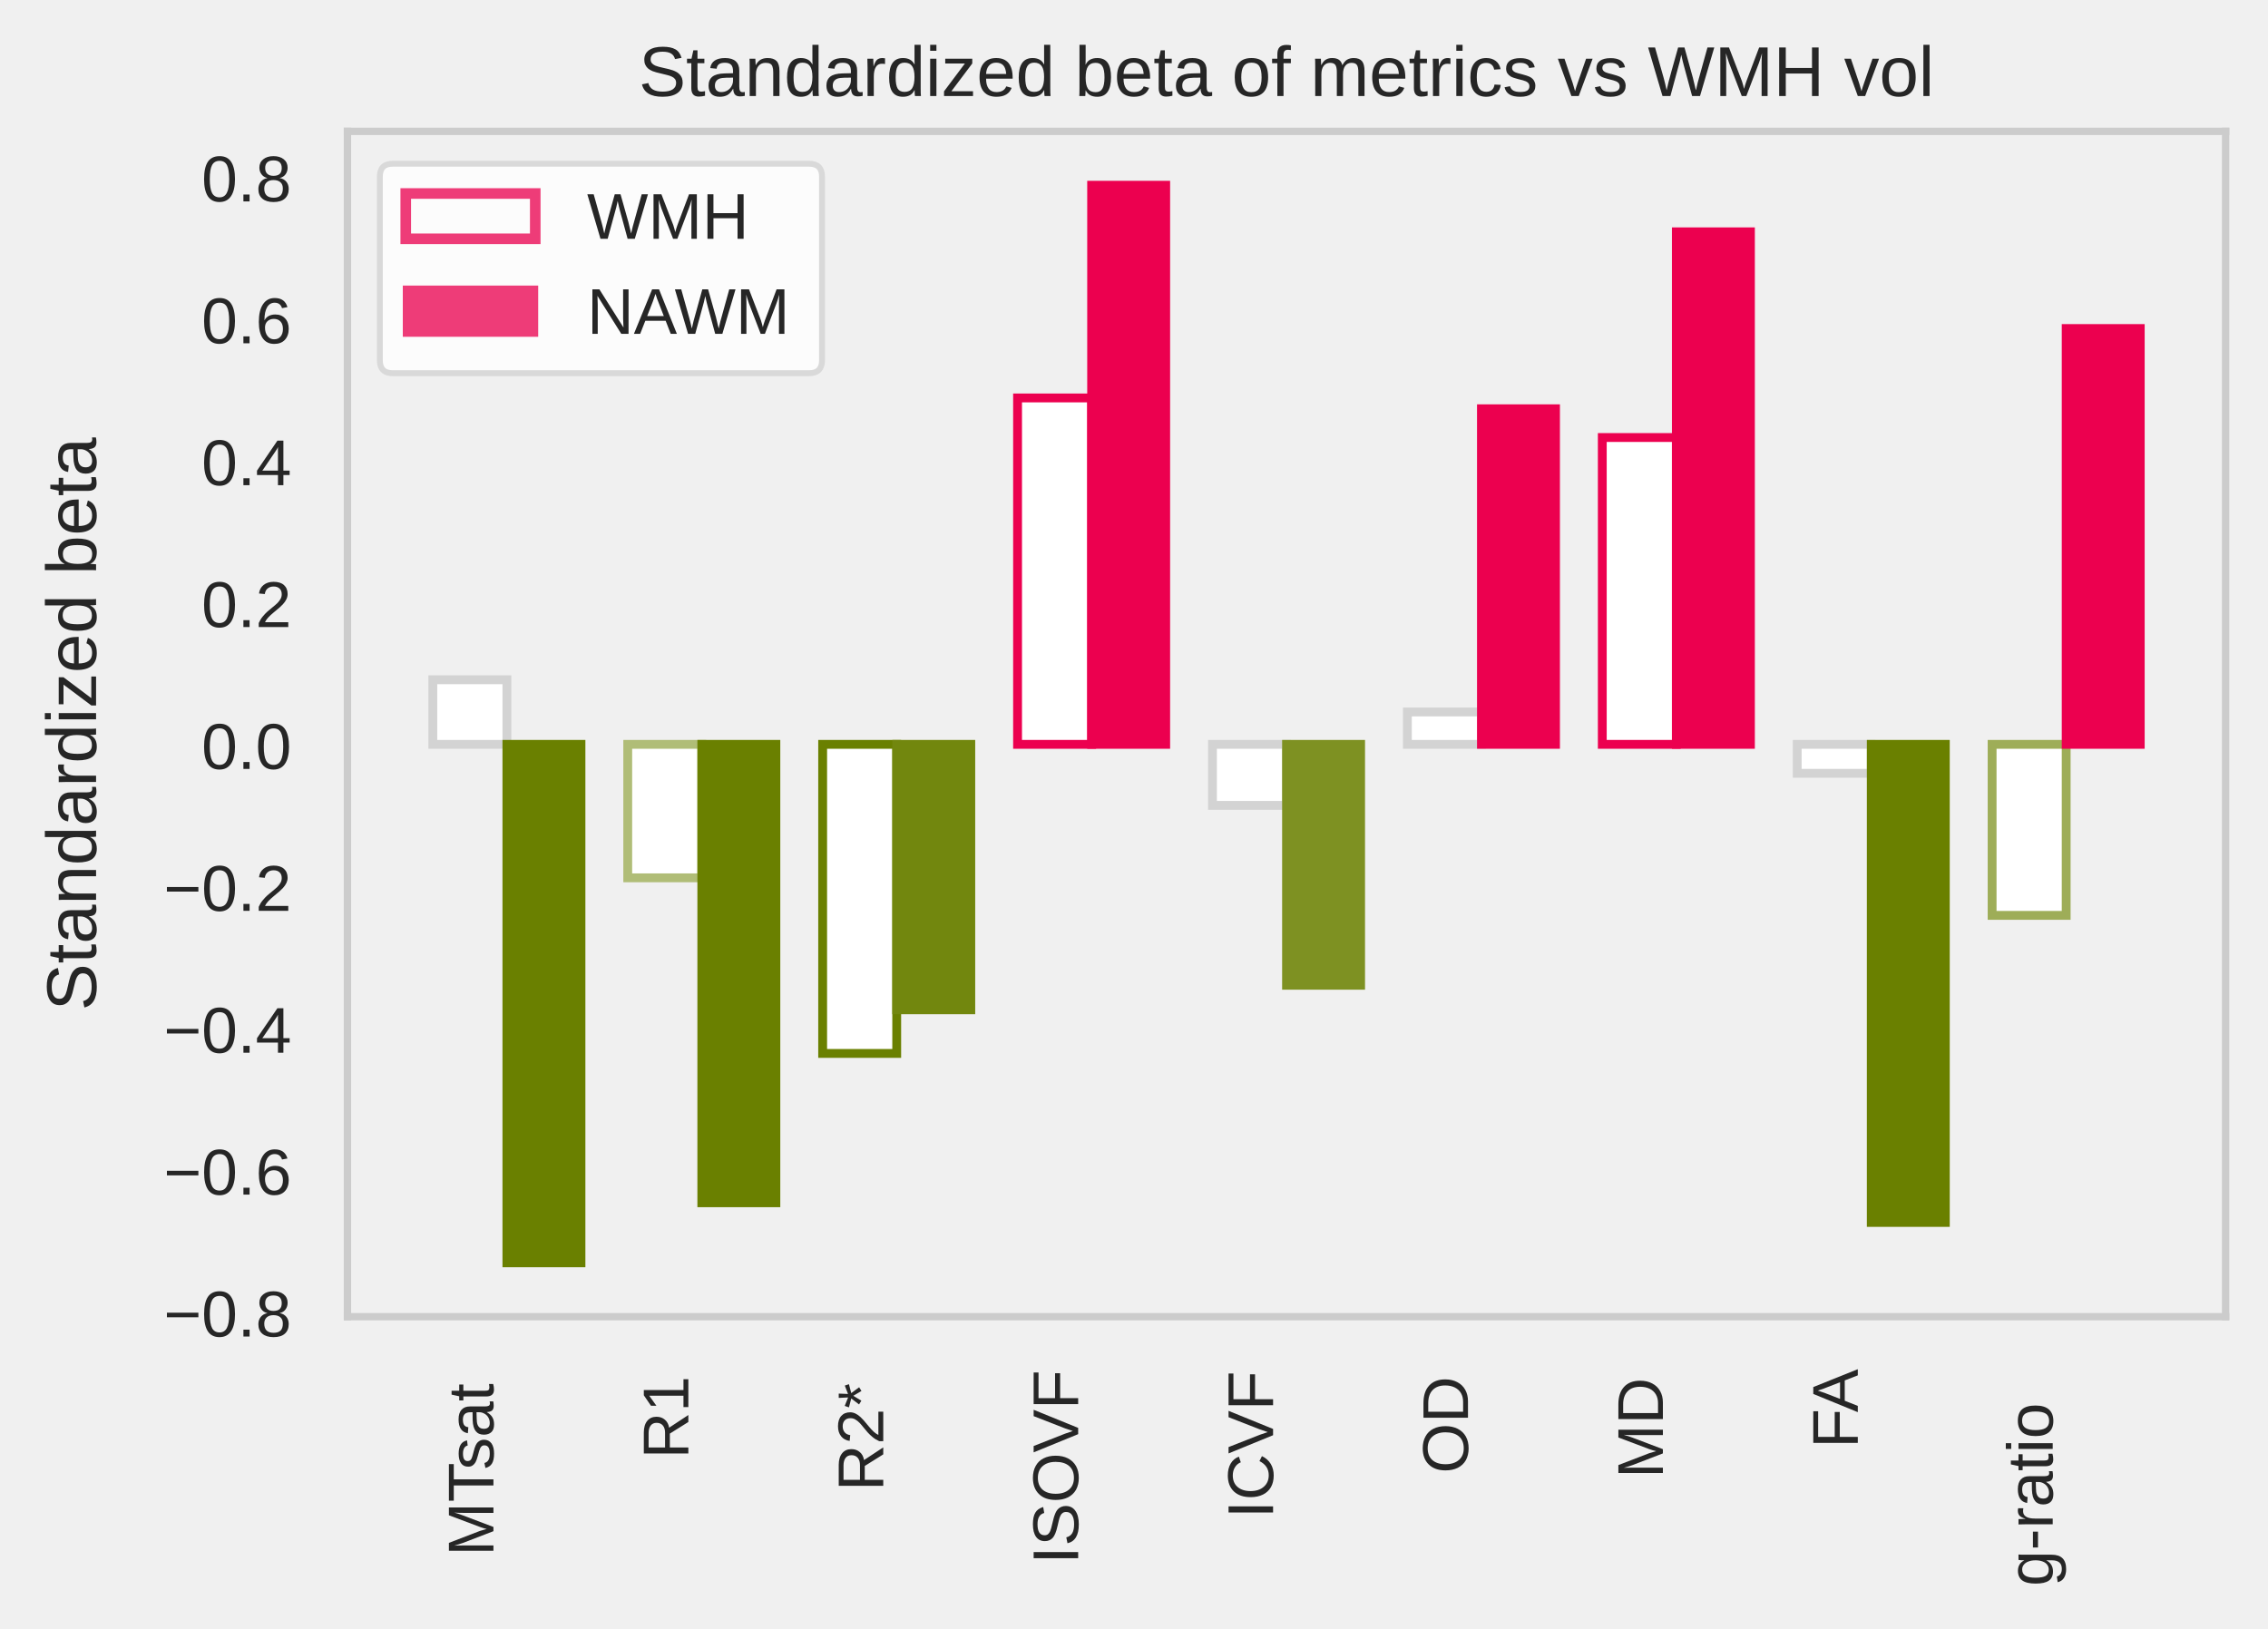
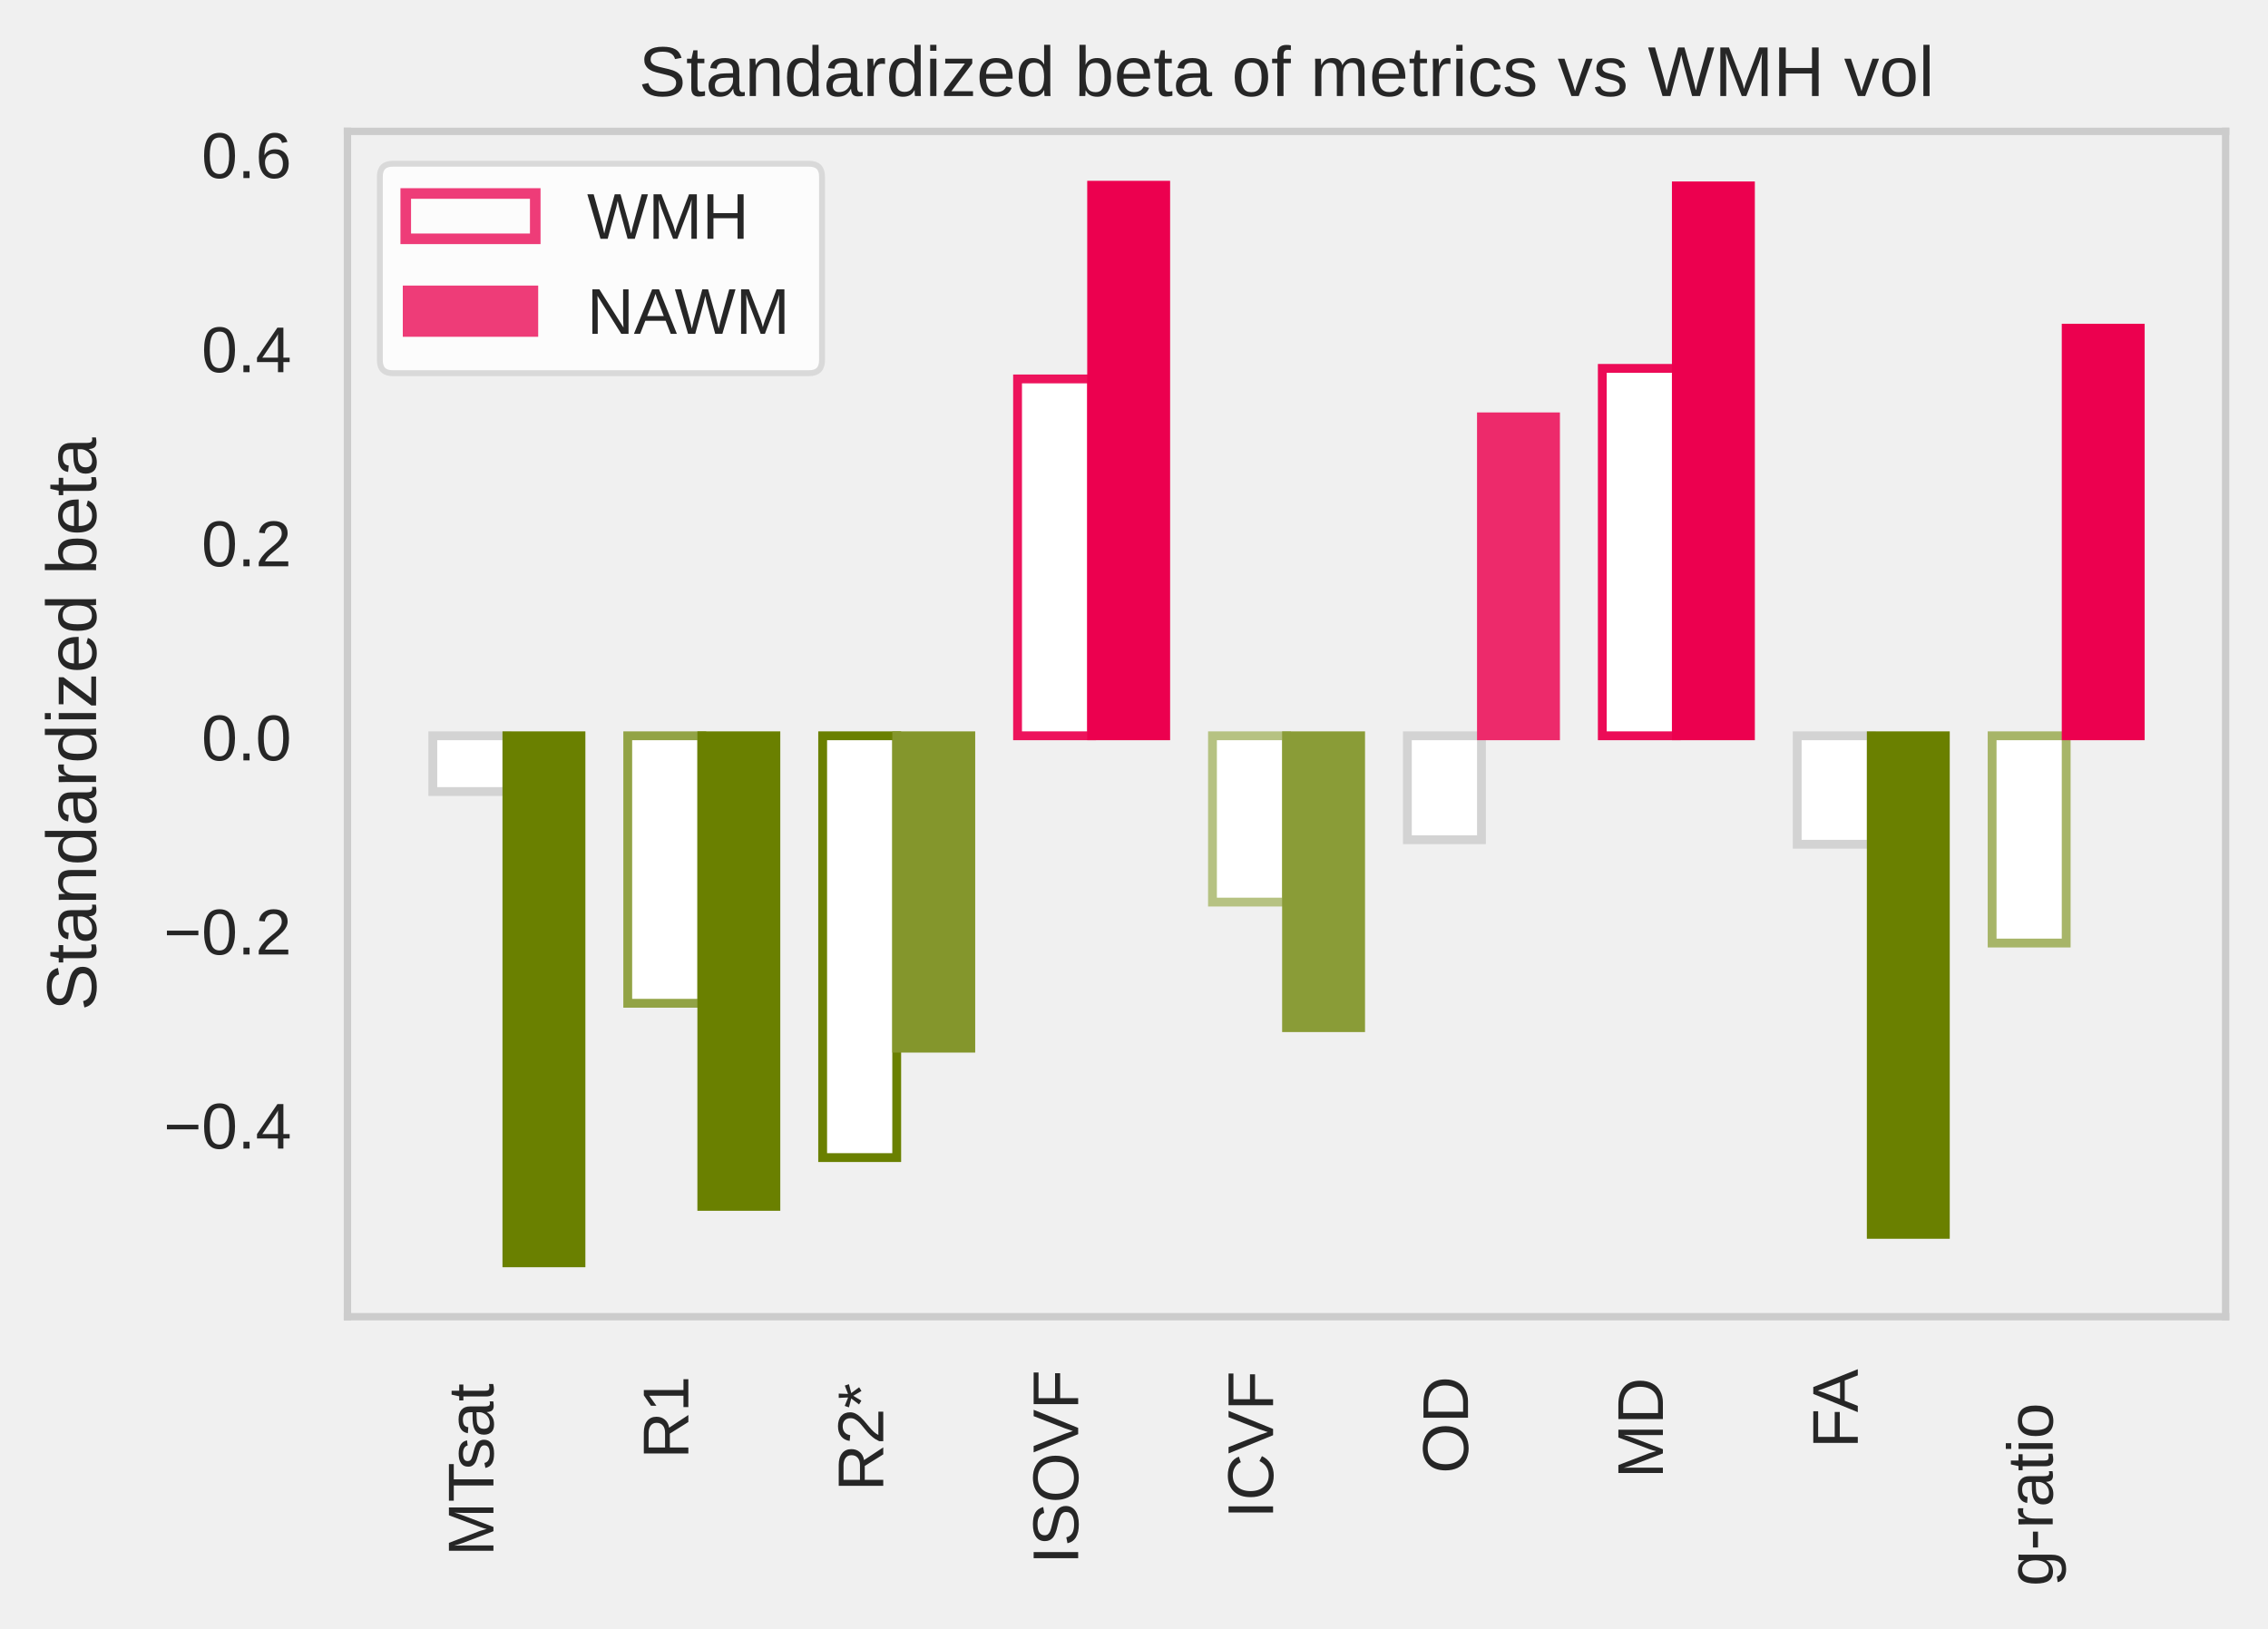
<svg xmlns="http://www.w3.org/2000/svg" width="385.275pt" height="276.732pt" viewBox="0 0 385.275 276.732" version="1.1">
  <defs>
    <style type="text/css">*{stroke-linejoin: round; stroke-linecap: butt}</style>
  </defs>
  <g id="figure_1">
    <g id="patch_1">
      <path d="M 0 276.732  L 385.275 276.732  L 385.275 0  L 0 0  L 0 276.732  z " style="fill: none" />
    </g>
    <g id="axes_1">
      <g id="patch_2">
        <path d="M 59.025 223.718  L 378.075 223.718  L 378.075 22.318  L 59.025 22.318  L 59.025 223.718  z " style="fill: none" />
      </g>
      <g id="matplotlib.axis_1">
        <g id="xtick_1">
          <g id="text_1">
            <text style="fill: #262626; font: 11px 'Arial', 'DejaVu Sans', 'Liberation Sans', 'Bitstream Vera Sans', sans-serif" transform="translate(83.82134 264.3963) rotate(-90)">MTsat</text>
          </g>
        </g>
        <g id="xtick_2">
          <g id="text_2">
            <text style="fill: #262626; font: 11px 'Arial', 'DejaVu Sans', 'Liberation Sans', 'Bitstream Vera Sans', sans-serif" transform="translate(116.9316 247.8602) rotate(-90)">R1</text>
          </g>
        </g>
        <g id="xtick_3">
          <g id="text_3">
            <text style="fill: #262626; font: 11px 'Arial', 'DejaVu Sans', 'Liberation Sans', 'Bitstream Vera Sans', sans-serif" transform="translate(150.0418 253.3602) rotate(-90)">R2*</text>
          </g>
        </g>
        <g id="xtick_4">
          <g id="text_4">
            <text style="fill: #262626; font: 11px 'Arial', 'DejaVu Sans', 'Liberation Sans', 'Bitstream Vera Sans', sans-serif" transform="translate(183.152 265.7644) rotate(-90)">ISOVF</text>
          </g>
        </g>
        <g id="xtick_5">
          <g id="text_5">
            <text style="fill: #262626; font: 11px 'Arial', 'DejaVu Sans', 'Liberation Sans', 'Bitstream Vera Sans', sans-serif" transform="translate(216.2622 257.9956) rotate(-90)">ICVF</text>
          </g>
        </g>
        <g id="xtick_6">
          <g id="text_6">
            <text style="fill: #262626; font: 11px 'Arial', 'DejaVu Sans', 'Liberation Sans', 'Bitstream Vera Sans', sans-serif" transform="translate(249.3724 250.3472) rotate(-90)">OD</text>
          </g>
        </g>
        <g id="xtick_7">
          <g id="text_7">
            <text style="fill: #262626; font: 11px 'Arial', 'DejaVu Sans', 'Liberation Sans', 'Bitstream Vera Sans', sans-serif" transform="translate(282.4826 251.1791) rotate(-90)">MD</text>
          </g>
        </g>
        <g id="xtick_8">
          <g id="text_8">
            <text style="fill: #262626; font: 11px 'Arial', 'DejaVu Sans', 'Liberation Sans', 'Bitstream Vera Sans', sans-serif" transform="translate(315.5928 246.0658) rotate(-90)">FA</text>
          </g>
        </g>
        <g id="xtick_9">
          <g id="text_9">
            <text style="fill: #262626; font: 11px 'Arial', 'DejaVu Sans', 'Liberation Sans', 'Bitstream Vera Sans', sans-serif" transform="translate(348.703 269.5319) rotate(-90)">g-ratio</text>
          </g>
        </g>
      </g>
      <g id="matplotlib.axis_2">
        <g id="ytick_1">
          <g id="text_10">
-             <text style="fill: #262626; font: 11px 'Arial', 'DejaVu Sans', 'Liberation Sans', 'Bitstream Vera Sans', sans-serif; text-anchor: end" x="49.525" y="227.084" transform="rotate(-0 49.52484 227.0837)">−0.8</text>
+             <text style="fill: #262626; font: 11px 'Arial', 'DejaVu Sans', 'Liberation Sans', 'Bitstream Vera Sans', sans-serif; text-anchor: end" x="49.525" y="195.156" transform="rotate(-0 49.52484 195.1562)">−0.4</text>
          </g>
        </g>
        <g id="ytick_2">
          <g id="text_11">
-             <text style="fill: #262626; font: 11px 'Arial', 'DejaVu Sans', 'Liberation Sans', 'Bitstream Vera Sans', sans-serif; text-anchor: end" x="49.525" y="202.976" transform="rotate(-0 49.52484 202.9756)">−0.6</text>
+             <text style="fill: #262626; font: 11px 'Arial', 'DejaVu Sans', 'Liberation Sans', 'Bitstream Vera Sans', sans-serif; text-anchor: end" x="49.525" y="162.176" transform="rotate(-0 49.52484 162.1761)">−0.2</text>
          </g>
        </g>
        <g id="ytick_3">
          <g id="text_12">
-             <text style="fill: #262626; font: 11px 'Arial', 'DejaVu Sans', 'Liberation Sans', 'Bitstream Vera Sans', sans-serif; text-anchor: end" x="49.525" y="178.867" transform="rotate(-0 49.52484 178.8674)">−0.4</text>
+             <text style="fill: #262626; font: 11px 'Arial', 'DejaVu Sans', 'Liberation Sans', 'Bitstream Vera Sans', sans-serif; text-anchor: end" x="49.525" y="129.196" transform="rotate(-0 49.52484 129.196)">0.0</text>
          </g>
        </g>
        <g id="ytick_4">
          <g id="text_13">
-             <text style="fill: #262626; font: 11px 'Arial', 'DejaVu Sans', 'Liberation Sans', 'Bitstream Vera Sans', sans-serif; text-anchor: end" x="49.525" y="154.759" transform="rotate(-0 49.52484 154.7593)">−0.2</text>
+             <text style="fill: #262626; font: 11px 'Arial', 'DejaVu Sans', 'Liberation Sans', 'Bitstream Vera Sans', sans-serif; text-anchor: end" x="49.525" y="96.216" transform="rotate(-0 49.52484 96.21597)">0.2</text>
          </g>
        </g>
        <g id="ytick_5">
          <g id="text_14">
-             <text style="fill: #262626; font: 11px 'Arial', 'DejaVu Sans', 'Liberation Sans', 'Bitstream Vera Sans', sans-serif; text-anchor: end" x="49.525" y="130.651" transform="rotate(-0 49.52484 130.6512)">0.0</text>
+             <text style="fill: #262626; font: 11px 'Arial', 'DejaVu Sans', 'Liberation Sans', 'Bitstream Vera Sans', sans-serif; text-anchor: end" x="49.525" y="63.236" transform="rotate(-0 49.52484 63.23589)">0.4</text>
          </g>
        </g>
        <g id="ytick_6">
          <g id="text_15">
-             <text style="fill: #262626; font: 11px 'Arial', 'DejaVu Sans', 'Liberation Sans', 'Bitstream Vera Sans', sans-serif; text-anchor: end" x="49.525" y="106.543" transform="rotate(-0 49.52484 106.5431)">0.2</text>
+             <text style="fill: #262626; font: 11px 'Arial', 'DejaVu Sans', 'Liberation Sans', 'Bitstream Vera Sans', sans-serif; text-anchor: end" x="49.525" y="30.256" transform="rotate(-0 49.52484 30.25582)">0.6</text>
          </g>
        </g>
-         <g id="ytick_7">
-           <g id="text_16">
-             <text style="fill: #262626; font: 11px 'Arial', 'DejaVu Sans', 'Liberation Sans', 'Bitstream Vera Sans', sans-serif; text-anchor: end" x="49.525" y="82.435" transform="rotate(-0 49.52484 82.43494)">0.4</text>
-           </g>
-         </g>
-         <g id="ytick_8">
-           <g id="text_17">
-             <text style="fill: #262626; font: 11px 'Arial', 'DejaVu Sans', 'Liberation Sans', 'Bitstream Vera Sans', sans-serif; text-anchor: end" x="49.525" y="58.327" transform="rotate(-0 49.52484 58.32681)">0.6</text>
-           </g>
-         </g>
-         <g id="ytick_9">
-           <g id="text_18">
-             <text style="fill: #262626; font: 11px 'Arial', 'DejaVu Sans', 'Liberation Sans', 'Bitstream Vera Sans', sans-serif; text-anchor: end" x="49.525" y="34.219" transform="rotate(-0 49.52484 34.21869)">0.8</text>
-           </g>
-         </g>
-         <g id="text_19">
+         <g id="text_16">
          <text style="fill: #262626; font: 12px 'Arial', 'DejaVu Sans', 'Liberation Sans', 'Bitstream Vera Sans', sans-serif; text-anchor: middle" x="16.318" y="123.018" transform="rotate(-90 16.31812 123.0181)">Standardized beta</text>
        </g>
      </g>
      <g id="patch_3">
-         <path d="M 73.527 126.472  L 86.109 126.472  L 86.109 115.497  L 73.527 115.497  z " clip-path="url(#p5b97968ea8)" style="fill: #ffffff; stroke: #d3d3d3; stroke-width: 1.5; stroke-linejoin: miter" />
+         <path d="M 73.527 125.017  L 86.109 125.017  L 86.109 134.488  L 73.527 134.488  z " clip-path="url(#p5e41a92f2a)" style="fill: #ffffff; stroke: #d3d3d3; stroke-width: 1.5; stroke-linejoin: miter" />
      </g>
      <g id="patch_4">
-         <path d="M 106.637 126.472  L 119.219 126.472  L 119.219 149.15  L 106.637 149.15  z " clip-path="url(#p5b97968ea8)" style="fill: #ffffff; stroke: #b0bd77; stroke-width: 1.5; stroke-linejoin: miter" />
+         <path d="M 106.637 125.017  L 119.219 125.017  L 119.219 170.465  L 106.637 170.465  z " clip-path="url(#p5e41a92f2a)" style="fill: #ffffff; stroke: #92a345; stroke-width: 1.5; stroke-linejoin: miter" />
      </g>
      <g id="patch_5">
-         <path d="M 139.748 126.472  L 152.329 126.472  L 152.329 178.987  L 139.748 178.987  z " clip-path="url(#p5b97968ea8)" style="fill: #ffffff; stroke: #6a8000; stroke-width: 1.5; stroke-linejoin: miter" />
+         <path d="M 139.748 125.017  L 152.329 125.017  L 152.329 196.684  L 139.748 196.684  z " clip-path="url(#p5e41a92f2a)" style="fill: #ffffff; stroke: #6a8000; stroke-width: 1.5; stroke-linejoin: miter" />
      </g>
      <g id="patch_6">
-         <path d="M 172.858 126.472  L 185.44 126.472  L 185.44 67.613  L 172.858 67.613  z " clip-path="url(#p5b97968ea8)" style="fill: #ffffff; stroke: #ec004f; stroke-width: 1.5; stroke-linejoin: miter" />
+         <path d="M 172.858 125.017  L 185.44 125.017  L 185.44 64.384  L 172.858 64.384  z " clip-path="url(#p5e41a92f2a)" style="fill: #ffffff; stroke: #ed135c; stroke-width: 1.5; stroke-linejoin: miter" />
      </g>
      <g id="patch_7">
-         <path d="M 205.968 126.472  L 218.55 126.472  L 218.55 136.841  L 205.968 136.841  z " clip-path="url(#p5b97968ea8)" style="fill: #ffffff; stroke: #d3d3d3; stroke-width: 1.5; stroke-linejoin: miter" />
+         <path d="M 205.968 125.017  L 218.55 125.017  L 218.55 153.273  L 205.968 153.273  z " clip-path="url(#p5e41a92f2a)" style="fill: #ffffff; stroke: #b6c282; stroke-width: 1.5; stroke-linejoin: miter" />
      </g>
      <g id="patch_8">
-         <path d="M 239.078 126.472  L 251.66 126.472  L 251.66 120.969  L 239.078 120.969  z " clip-path="url(#p5b97968ea8)" style="fill: #ffffff; stroke: #d3d3d3; stroke-width: 1.5; stroke-linejoin: miter" />
+         <path d="M 239.078 125.017  L 251.66 125.017  L 251.66 142.676  L 239.078 142.676  z " clip-path="url(#p5e41a92f2a)" style="fill: #ffffff; stroke: #d3d3d3; stroke-width: 1.5; stroke-linejoin: miter" />
      </g>
      <g id="patch_9">
-         <path d="M 272.188 126.472  L 284.77 126.472  L 284.77 74.338  L 272.188 74.338  z " clip-path="url(#p5b97968ea8)" style="fill: #ffffff; stroke: #ec004f; stroke-width: 1.5; stroke-linejoin: miter" />
+         <path d="M 272.188 125.017  L 284.77 125.017  L 284.77 62.591  L 272.188 62.591  z " clip-path="url(#p5e41a92f2a)" style="fill: #ffffff; stroke: #ec0b57; stroke-width: 1.5; stroke-linejoin: miter" />
      </g>
      <g id="patch_10">
-         <path d="M 305.299 126.472  L 317.88 126.472  L 317.88 131.39  L 305.299 131.39  z " clip-path="url(#p5b97968ea8)" style="fill: #ffffff; stroke: #d3d3d3; stroke-width: 1.5; stroke-linejoin: miter" />
+         <path d="M 305.299 125.017  L 317.88 125.017  L 317.88 143.444  L 305.299 143.444  z " clip-path="url(#p5e41a92f2a)" style="fill: #ffffff; stroke: #d3d3d3; stroke-width: 1.5; stroke-linejoin: miter" />
      </g>
      <g id="patch_11">
-         <path d="M 338.409 126.472  L 350.991 126.472  L 350.991 155.53  L 338.409 155.53  z " clip-path="url(#p5b97968ea8)" style="fill: #ffffff; stroke: #9ead58; stroke-width: 1.5; stroke-linejoin: miter" />
+         <path d="M 338.409 125.017  L 350.991 125.017  L 350.991 160.231  L 338.409 160.231  z " clip-path="url(#p5e41a92f2a)" style="fill: #ffffff; stroke: #a7b568; stroke-width: 1.5; stroke-linejoin: miter" />
      </g>
      <g id="patch_12">
-         <path d="M 86.109 126.472  L 98.691 126.472  L 98.691 214.564  L 86.109 214.564  z " clip-path="url(#p5b97968ea8)" style="fill: #6a8000; stroke: #6a8000; stroke-width: 1.5; stroke-linejoin: miter" />
+         <path d="M 86.109 125.017  L 98.691 125.017  L 98.691 214.564  L 86.109 214.564  z " clip-path="url(#p5e41a92f2a)" style="fill: #6a8000; stroke: #6a8000; stroke-width: 1.5; stroke-linejoin: miter" />
      </g>
      <g id="patch_13">
-         <path d="M 119.219 126.472  L 131.801 126.472  L 131.801 204.361  L 119.219 204.361  z " clip-path="url(#p5b97968ea8)" style="fill: #6a8000; stroke: #6a8000; stroke-width: 1.5; stroke-linejoin: miter" />
+         <path d="M 119.219 125.017  L 131.801 125.017  L 131.801 204.972  L 119.219 204.972  z " clip-path="url(#p5e41a92f2a)" style="fill: #6a8000; stroke: #6a8000; stroke-width: 1.5; stroke-linejoin: miter" />
      </g>
      <g id="patch_14">
-         <path d="M 152.329 126.472  L 164.911 126.472  L 164.911 171.574  L 152.329 171.574  z " clip-path="url(#p5b97968ea8)" style="fill: #72870e; stroke: #72870e; stroke-width: 1.5; stroke-linejoin: miter" />
+         <path d="M 152.329 125.017  L 164.911 125.017  L 164.911 178.093  L 152.329 178.093  z " clip-path="url(#p5e41a92f2a)" style="fill: #84962c; stroke: #84962c; stroke-width: 1.5; stroke-linejoin: miter" />
      </g>
      <g id="patch_15">
-         <path d="M 185.44 126.472  L 198.022 126.472  L 198.022 31.473  L 185.44 31.473  z " clip-path="url(#p5b97968ea8)" style="fill: #ec004f; stroke: #ec004f; stroke-width: 1.5; stroke-linejoin: miter" />
+         <path d="M 185.44 125.017  L 198.022 125.017  L 198.022 31.473  L 185.44 31.473  z " clip-path="url(#p5e41a92f2a)" style="fill: #ec004f; stroke: #ec004f; stroke-width: 1.5; stroke-linejoin: miter" />
      </g>
      <g id="patch_16">
-         <path d="M 218.55 126.472  L 231.132 126.472  L 231.132 167.405  L 218.55 167.405  z " clip-path="url(#p5b97968ea8)" style="fill: #7e9122; stroke: #7e9122; stroke-width: 1.5; stroke-linejoin: miter" />
+         <path d="M 218.55 125.017  L 231.132 125.017  L 231.132 174.606  L 218.55 174.606  z " clip-path="url(#p5e41a92f2a)" style="fill: #8a9c37; stroke: #8a9c37; stroke-width: 1.5; stroke-linejoin: miter" />
      </g>
      <g id="patch_17">
-         <path d="M 251.66 126.472  L 264.242 126.472  L 264.242 69.453  L 251.66 69.453  z " clip-path="url(#p5b97968ea8)" style="fill: #ec004f; stroke: #ec004f; stroke-width: 1.5; stroke-linejoin: miter" />
+         <path d="M 251.66 125.017  L 264.242 125.017  L 264.242 70.828  L 251.66 70.828  z " clip-path="url(#p5e41a92f2a)" style="fill: #ed2a6b; stroke: #ed2a6b; stroke-width: 1.5; stroke-linejoin: miter" />
      </g>
      <g id="patch_18">
-         <path d="M 284.77 126.472  L 297.352 126.472  L 297.352 39.388  L 284.77 39.388  z " clip-path="url(#p5b97968ea8)" style="fill: #ec004f; stroke: #ec004f; stroke-width: 1.5; stroke-linejoin: miter" />
+         <path d="M 284.77 125.017  L 297.352 125.017  L 297.352 31.583  L 284.77 31.583  z " clip-path="url(#p5e41a92f2a)" style="fill: #ec004f; stroke: #ec004f; stroke-width: 1.5; stroke-linejoin: miter" />
      </g>
      <g id="patch_19">
-         <path d="M 317.88 126.472  L 330.462 126.472  L 330.462 207.703  L 317.88 207.703  z " clip-path="url(#p5b97968ea8)" style="fill: #6a8000; stroke: #6a8000; stroke-width: 1.5; stroke-linejoin: miter" />
+         <path d="M 317.88 125.017  L 330.462 125.017  L 330.462 209.728  L 317.88 209.728  z " clip-path="url(#p5e41a92f2a)" style="fill: #6a8000; stroke: #6a8000; stroke-width: 1.5; stroke-linejoin: miter" />
      </g>
      <g id="patch_20">
-         <path d="M 350.991 126.472  L 363.573 126.472  L 363.573 55.819  L 350.991 55.819  z " clip-path="url(#p5b97968ea8)" style="fill: #ec004f; stroke: #ec004f; stroke-width: 1.5; stroke-linejoin: miter" />
+         <path d="M 350.991 125.017  L 363.573 125.017  L 363.573 55.761  L 350.991 55.761  z " clip-path="url(#p5e41a92f2a)" style="fill: #ec004f; stroke: #ec004f; stroke-width: 1.5; stroke-linejoin: miter" />
      </g>
      <g id="patch_21">
        <path d="M 59.025 223.718  L 59.025 22.318  " style="fill: none; stroke: #cccccc; stroke-width: 1.25; stroke-linejoin: miter; stroke-linecap: square" />
      </g>
      <g id="patch_22">
        <path d="M 378.075 223.718  L 378.075 22.318  " style="fill: none; stroke: #cccccc; stroke-width: 1.25; stroke-linejoin: miter; stroke-linecap: square" />
      </g>
      <g id="patch_23">
        <path d="M 59.025 223.718  L 378.075 223.718  " style="fill: none; stroke: #cccccc; stroke-width: 1.25; stroke-linejoin: miter; stroke-linecap: square" />
      </g>
      <g id="patch_24">
        <path d="M 59.025 22.318  L 378.075 22.318  " style="fill: none; stroke: #cccccc; stroke-width: 1.25; stroke-linejoin: miter; stroke-linecap: square" />
      </g>
-       <g id="text_20">
+       <g id="text_17">
        <text style="fill: #262626; font: 12px 'Arial', 'DejaVu Sans', 'Liberation Sans', 'Bitstream Vera Sans', sans-serif; text-anchor: middle" x="218.55" y="16.318" transform="rotate(-0 218.5498 16.31812)">Standardized beta of metrics vs WMH vol</text>
      </g>
      <g id="legend_1">
        <g id="patch_25">
          <path d="M 66.725 63.41  L 137.441 63.41  Q 139.641 63.41 139.641 61.21  L 139.641 30.018  Q 139.641 27.818 137.441 27.818  L 66.725 27.818  Q 64.525 27.818 64.525 30.018  L 64.525 61.21  Q 64.525 63.41 66.725 63.41  z " style="fill: #ffffff; opacity: 0.8; stroke: #d3d3d3; stroke-linejoin: miter" />
        </g>
        <g id="patch_26">
          <path d="M 68.925 40.576  L 90.925 40.576  L 90.925 32.876  L 68.925 32.876  L 68.925 40.576  z " style="fill: none; stroke: #ee3c78; stroke-width: 1.8; stroke-linejoin: miter" />
        </g>
-         <g id="text_21">
+         <g id="text_18">
          <text style="fill: #262626; font: 11px 'Arial', 'DejaVu Sans', 'Liberation Sans', 'Bitstream Vera Sans', sans-serif; text-anchor: start" x="99.725" y="40.576" transform="rotate(-0 99.72484 40.57641)">WMH</text>
        </g>
        <g id="patch_27">
          <path d="M 68.925 56.722  L 90.925 56.722  L 90.925 49.022  L 68.925 49.022  z " style="fill: #ee3c78; stroke: #ee3c78; stroke-linejoin: miter" />
        </g>
-         <g id="text_22">
+         <g id="text_19">
          <text style="fill: #262626; font: 11px 'Arial', 'DejaVu Sans', 'Liberation Sans', 'Bitstream Vera Sans', sans-serif; text-anchor: start" x="99.725" y="56.722" transform="rotate(-0 99.72484 56.72234)">NAWM</text>
        </g>
      </g>
    </g>
  </g>
  <defs>
-     <clipPath id="p5b97968ea8">
+     <clipPath id="p5e41a92f2a">
      <rect x="59.025" y="22.318" width="319.05" height="201.4" />
    </clipPath>
  </defs>
</svg>
